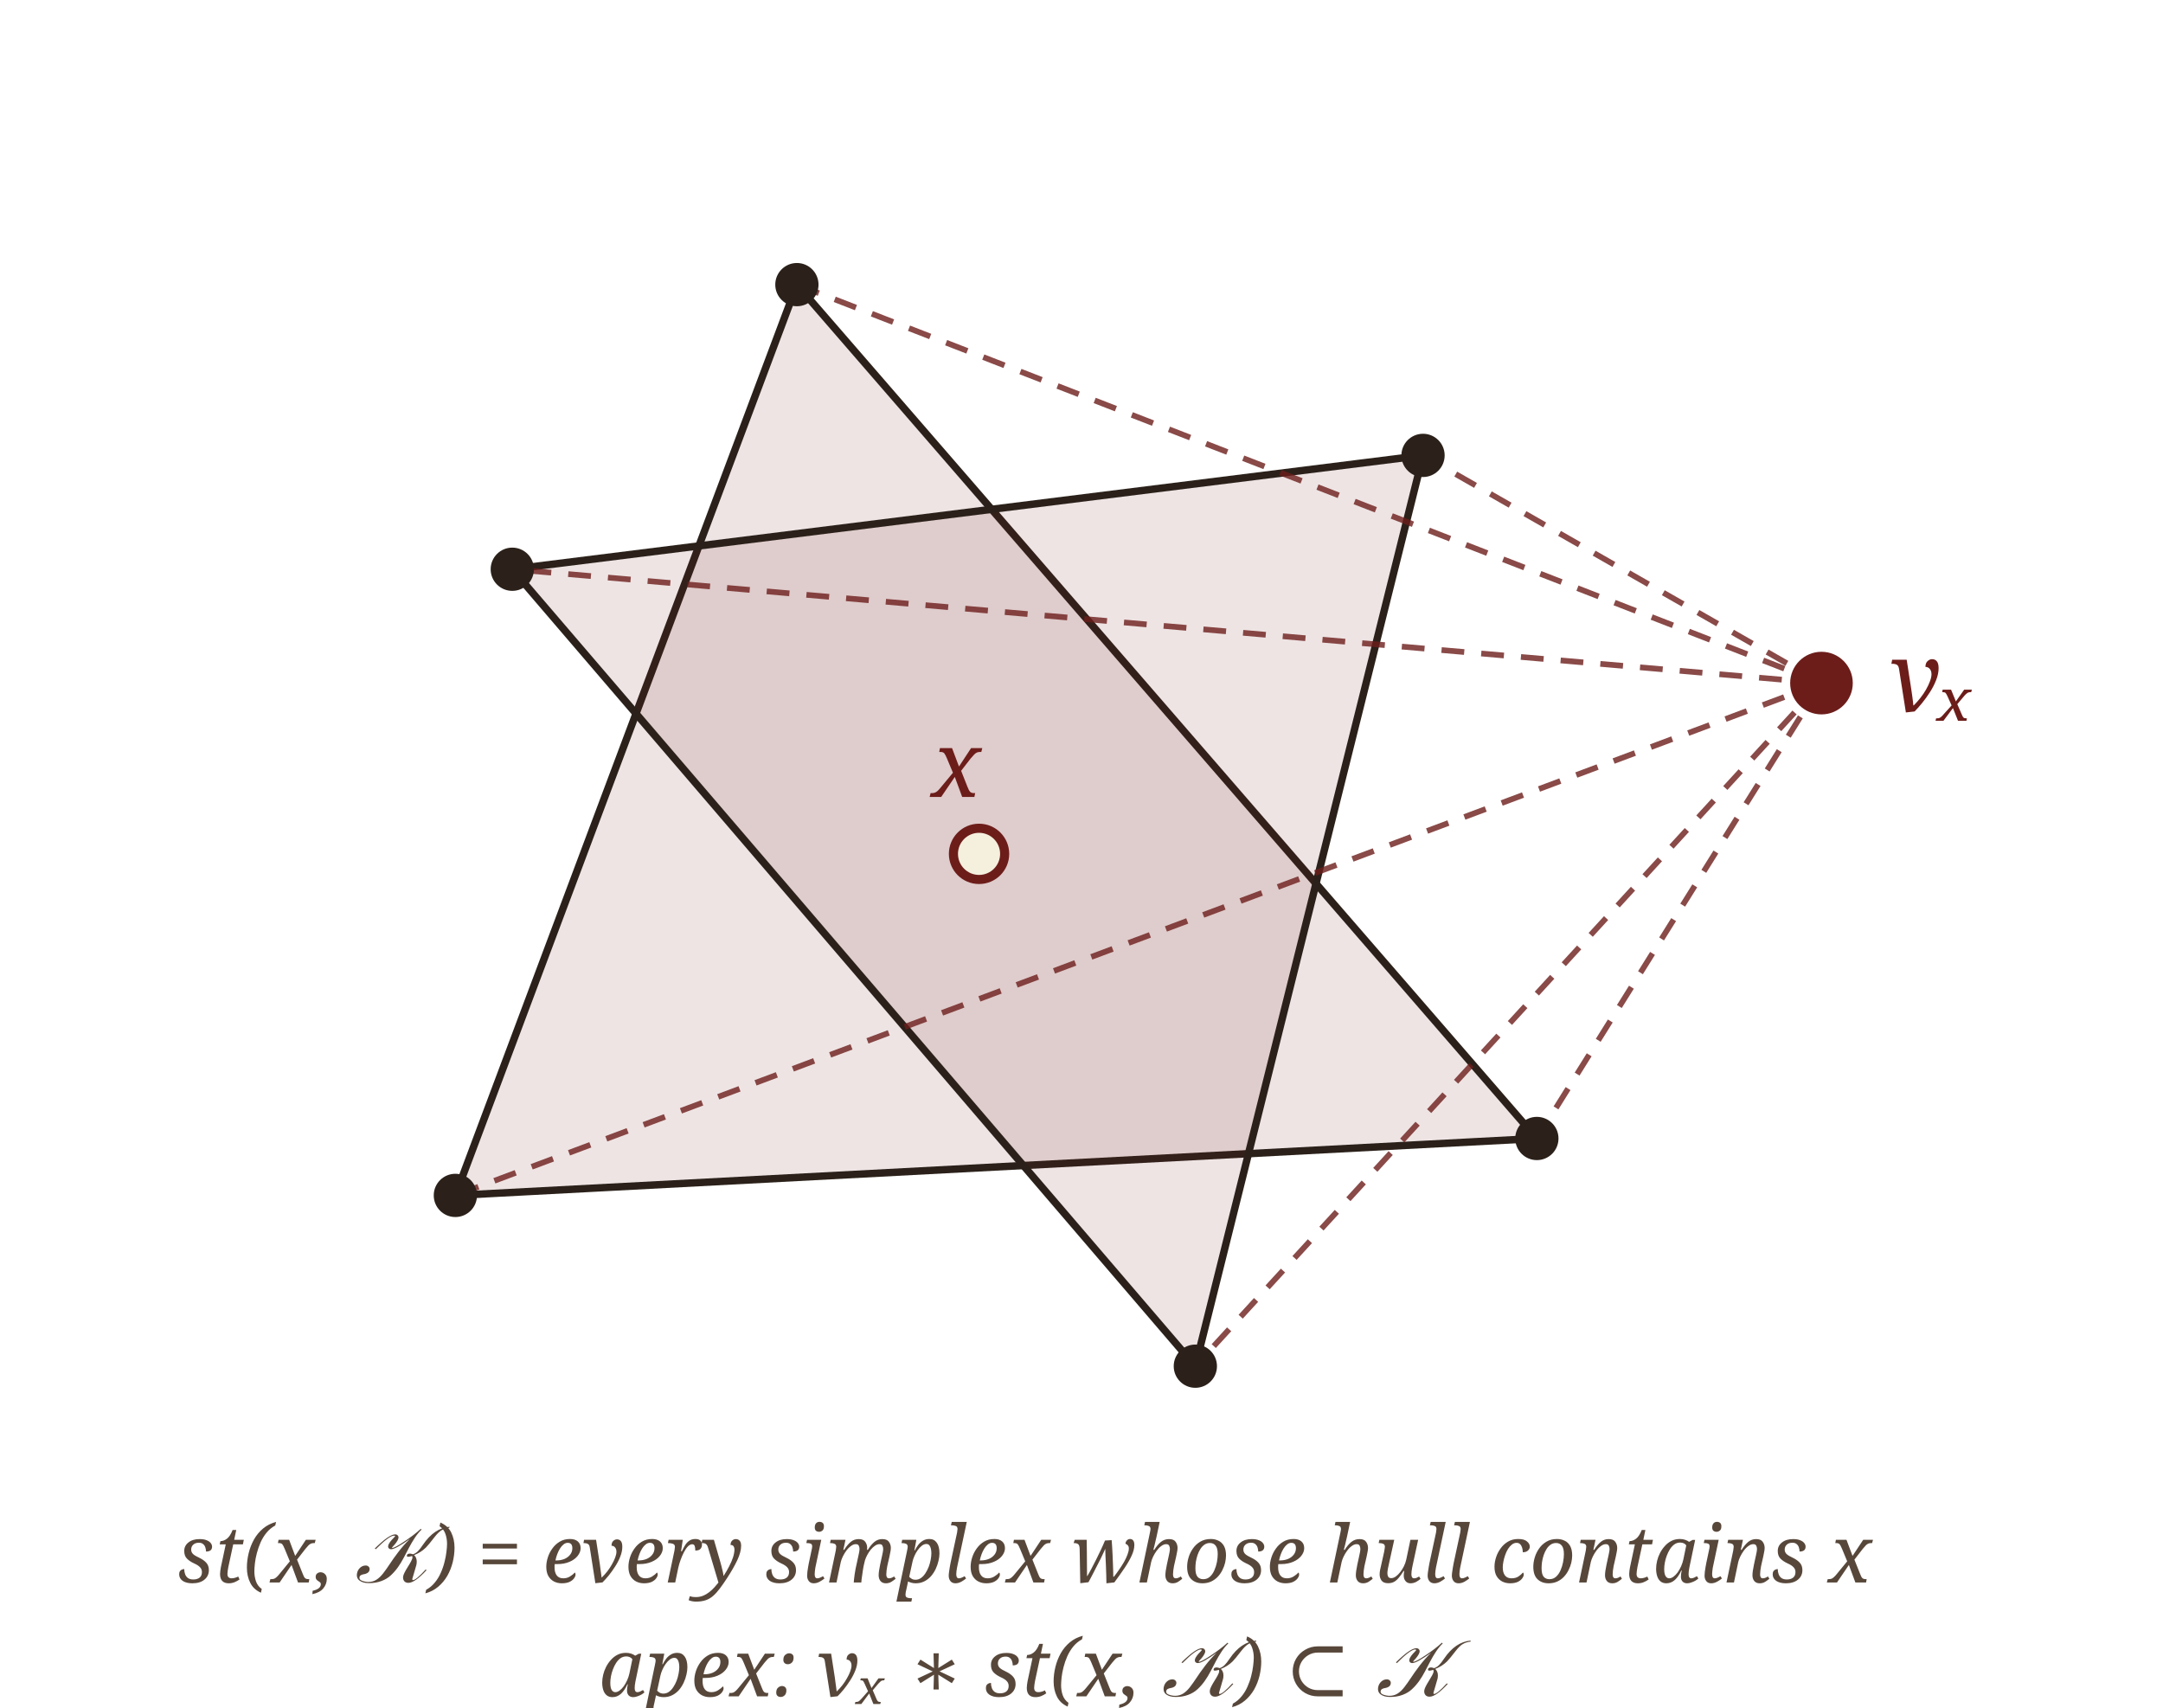
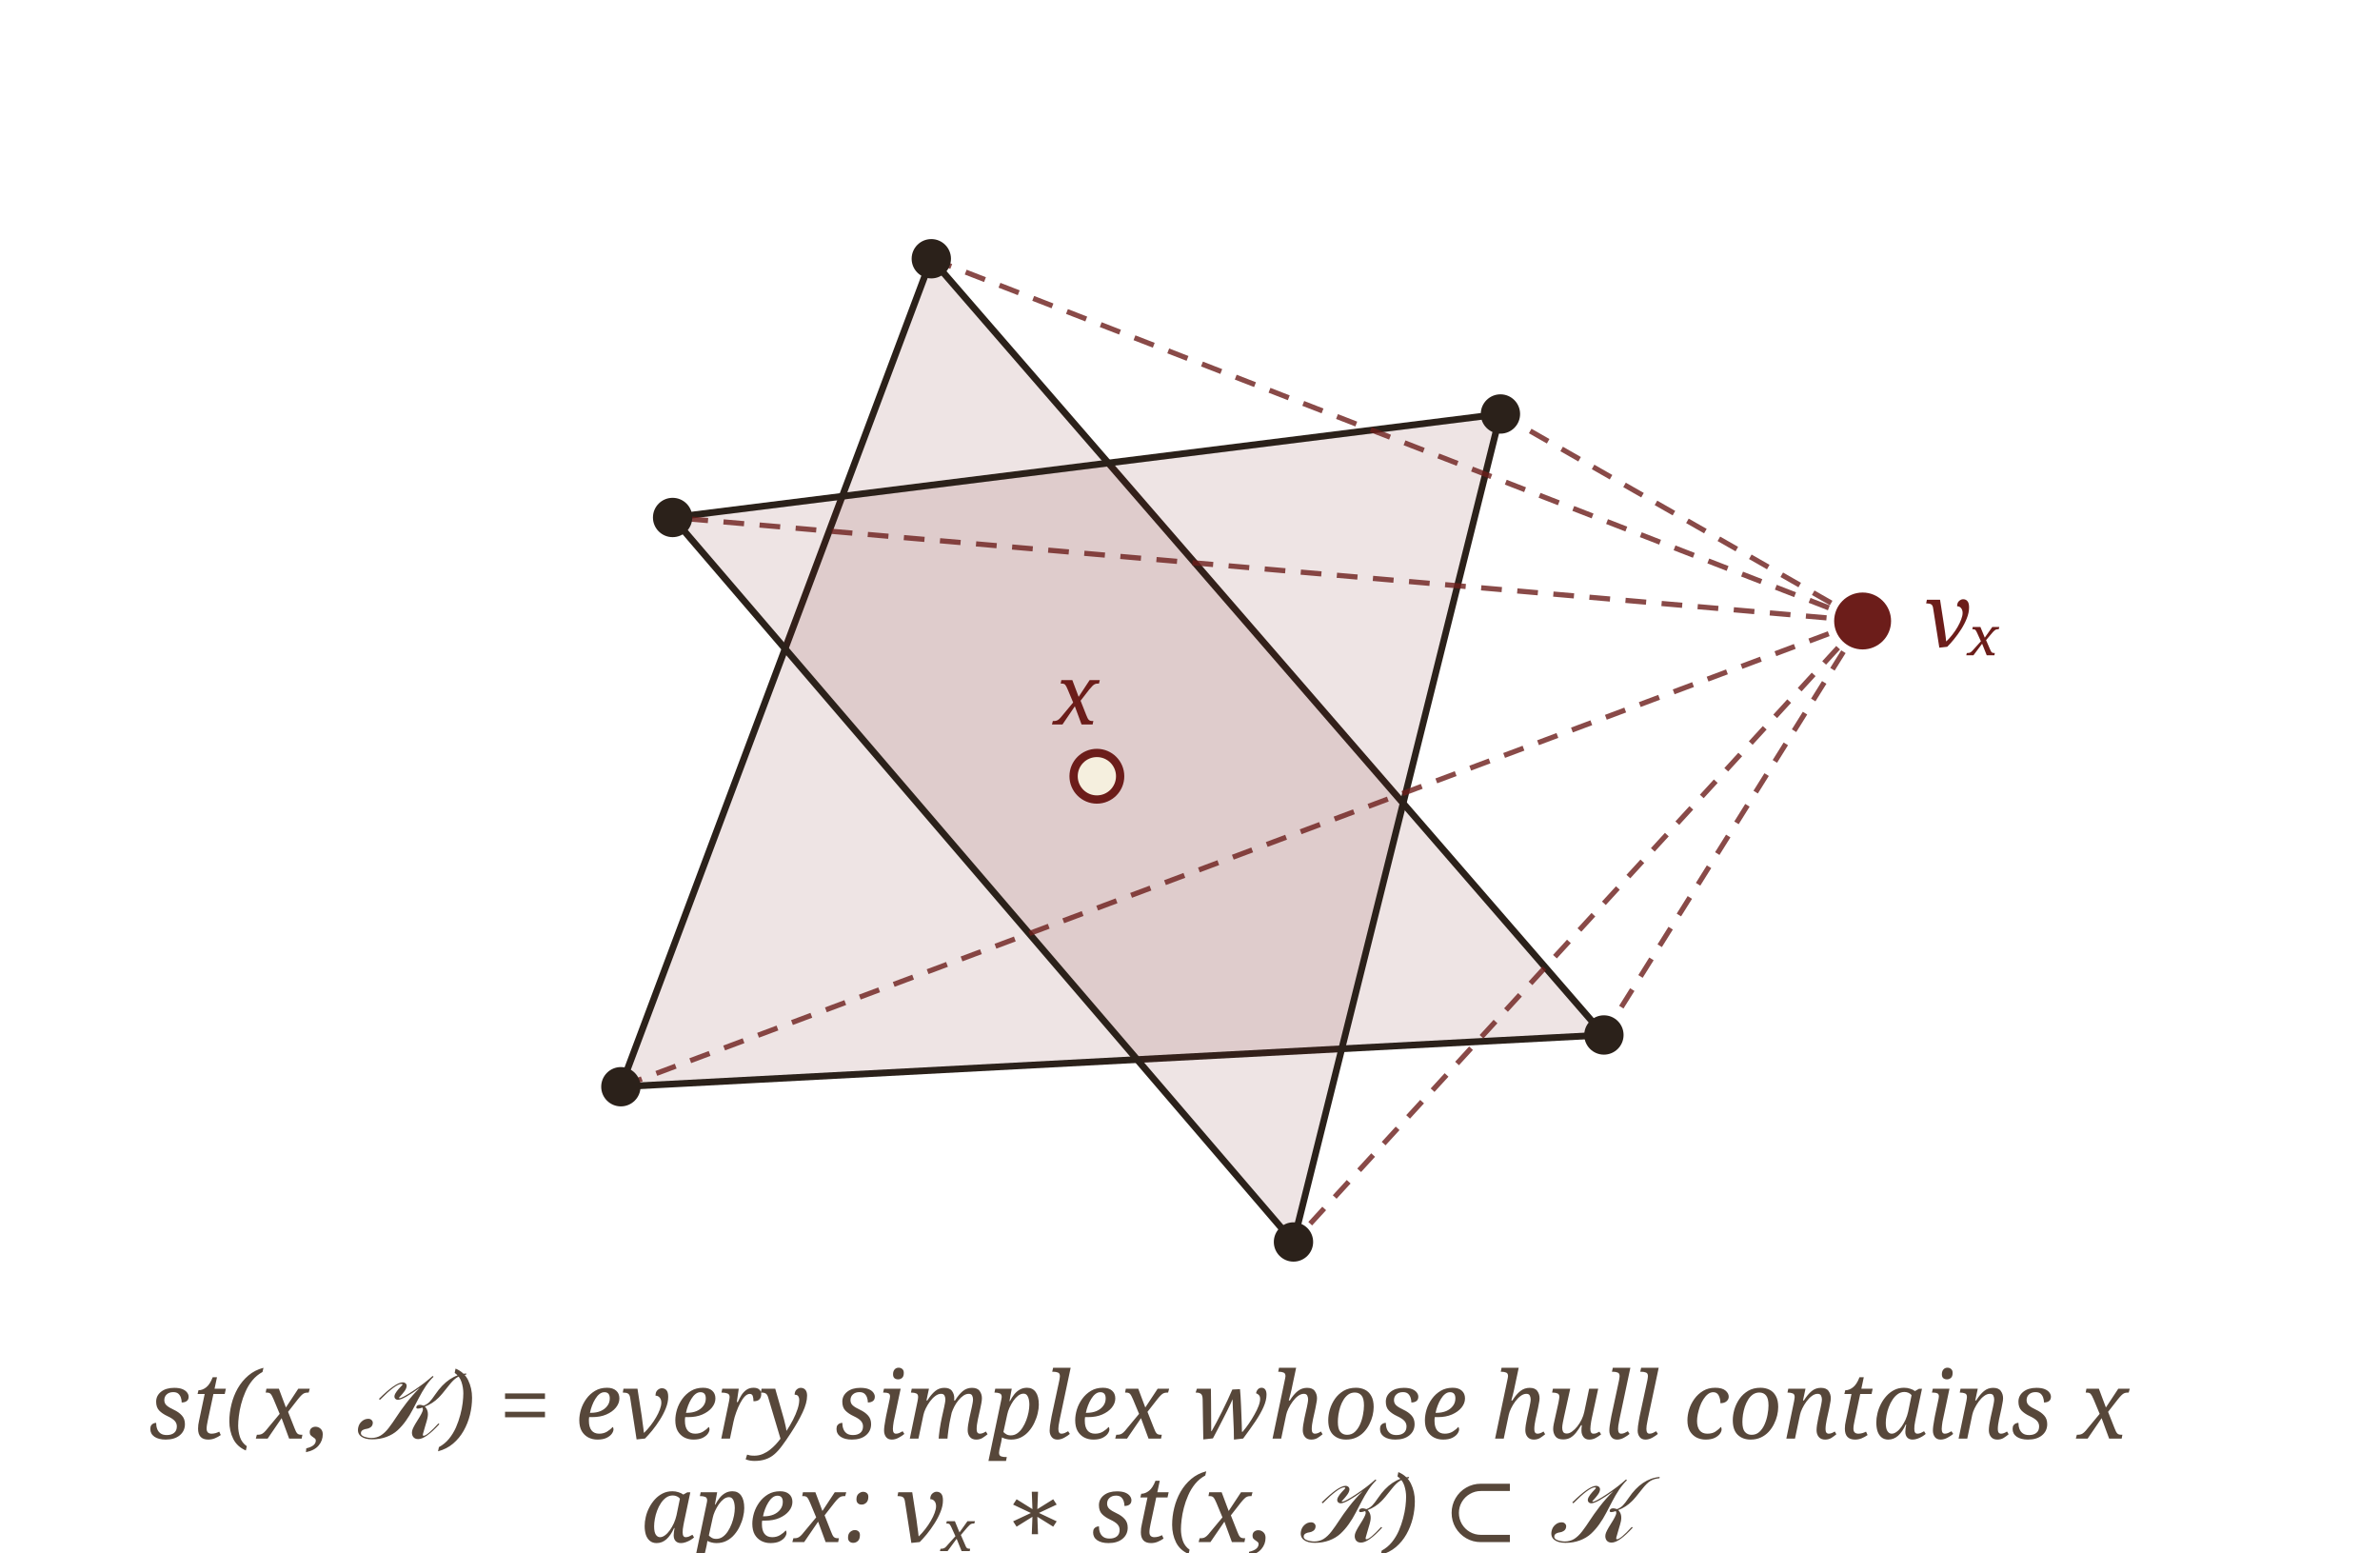
- <svg xmlns="http://www.w3.org/2000/svg" viewBox="0 0 380 300" role="img" aria-label="The apex condition at a point of the shadow">
-   <g transform="translate(20,10)">
+ <svg xmlns="http://www.w3.org/2000/svg" viewBox="0 0 460 300" role="img" aria-label="The apex condition at a point of the shadow">
+   <g transform="translate(60,10)">
    <polygon points="60,200 250,190 120,40" fill="#6c1d1a" fill-opacity="0.12" stroke="#2b211a" stroke-width="1.3" />
    <polygon points="70,90 230,70 190,230" fill="#6c1d1a" fill-opacity="0.12" stroke="#2b211a" stroke-width="1.3" />
    <line x1="300" y1="110" x2="60" y2="200" stroke="#6c1d1a" stroke-width="1.0" stroke-dasharray="4 3" opacity="0.8" />
    <circle cx="60" cy="200" r="3.8" fill="#2b211a" />
    <line x1="300" y1="110" x2="250" y2="190" stroke="#6c1d1a" stroke-width="1.0" stroke-dasharray="4 3" opacity="0.8" />
    <circle cx="250" cy="190" r="3.8" fill="#2b211a" />
    <line x1="300" y1="110" x2="120" y2="40" stroke="#6c1d1a" stroke-width="1.0" stroke-dasharray="4 3" opacity="0.8" />
    <circle cx="120" cy="40" r="3.8" fill="#2b211a" />
    <line x1="300" y1="110" x2="70" y2="90" stroke="#6c1d1a" stroke-width="1.0" stroke-dasharray="4 3" opacity="0.8" />
    <circle cx="70" cy="90" r="3.8" fill="#2b211a" />
    <line x1="300" y1="110" x2="230" y2="70" stroke="#6c1d1a" stroke-width="1.0" stroke-dasharray="4 3" opacity="0.8" />
    <circle cx="230" cy="70" r="3.8" fill="#2b211a" />
    <line x1="300" y1="110" x2="190" y2="230" stroke="#6c1d1a" stroke-width="1.0" stroke-dasharray="4 3" opacity="0.8" />
    <circle cx="190" cy="230" r="3.8" fill="#2b211a" />
    <circle cx="300" cy="110" r="5.5" fill="#6c1d1a" />
    <text x="312" y="115" fill="#6c1d1a" font-family="EB Garamond, Georgia, serif" font-size="17" font-style="italic" text-anchor="start">vₓ</text>
    <circle cx="152" cy="140" r="4.5" fill="#f5efde" stroke="#6c1d1a" stroke-width="1.6" />
    <text x="148" y="130" fill="#6c1d1a" font-family="EB Garamond, Georgia, serif" font-size="16" font-style="italic" text-anchor="middle">x</text>
-     <text x="160" y="268" fill="#57473a" font-family="EB Garamond, Georgia, serif" font-size="14" font-style="italic" text-anchor="middle">st(x, 𝒦) = every simplex whose hull contains x</text>
-     <text x="160" y="288" fill="#57473a" font-family="EB Garamond, Georgia, serif" font-size="14" font-style="italic" text-anchor="middle">apex: vₓ ∗ st(x, 𝒦) ⊂ 𝒦</text>
+     <text x="160" y="268" fill="#57473a" font-family="EB Garamond, Georgia, serif" font-size="18" font-style="italic" text-anchor="middle">st(x, 𝒦) = every simplex whose hull contains x</text>
+     <text x="160" y="288" fill="#57473a" font-family="EB Garamond, Georgia, serif" font-size="18" font-style="italic" text-anchor="middle">apex: vₓ ∗ st(x, 𝒦) ⊂ 𝒦</text>
  </g>
</svg>
